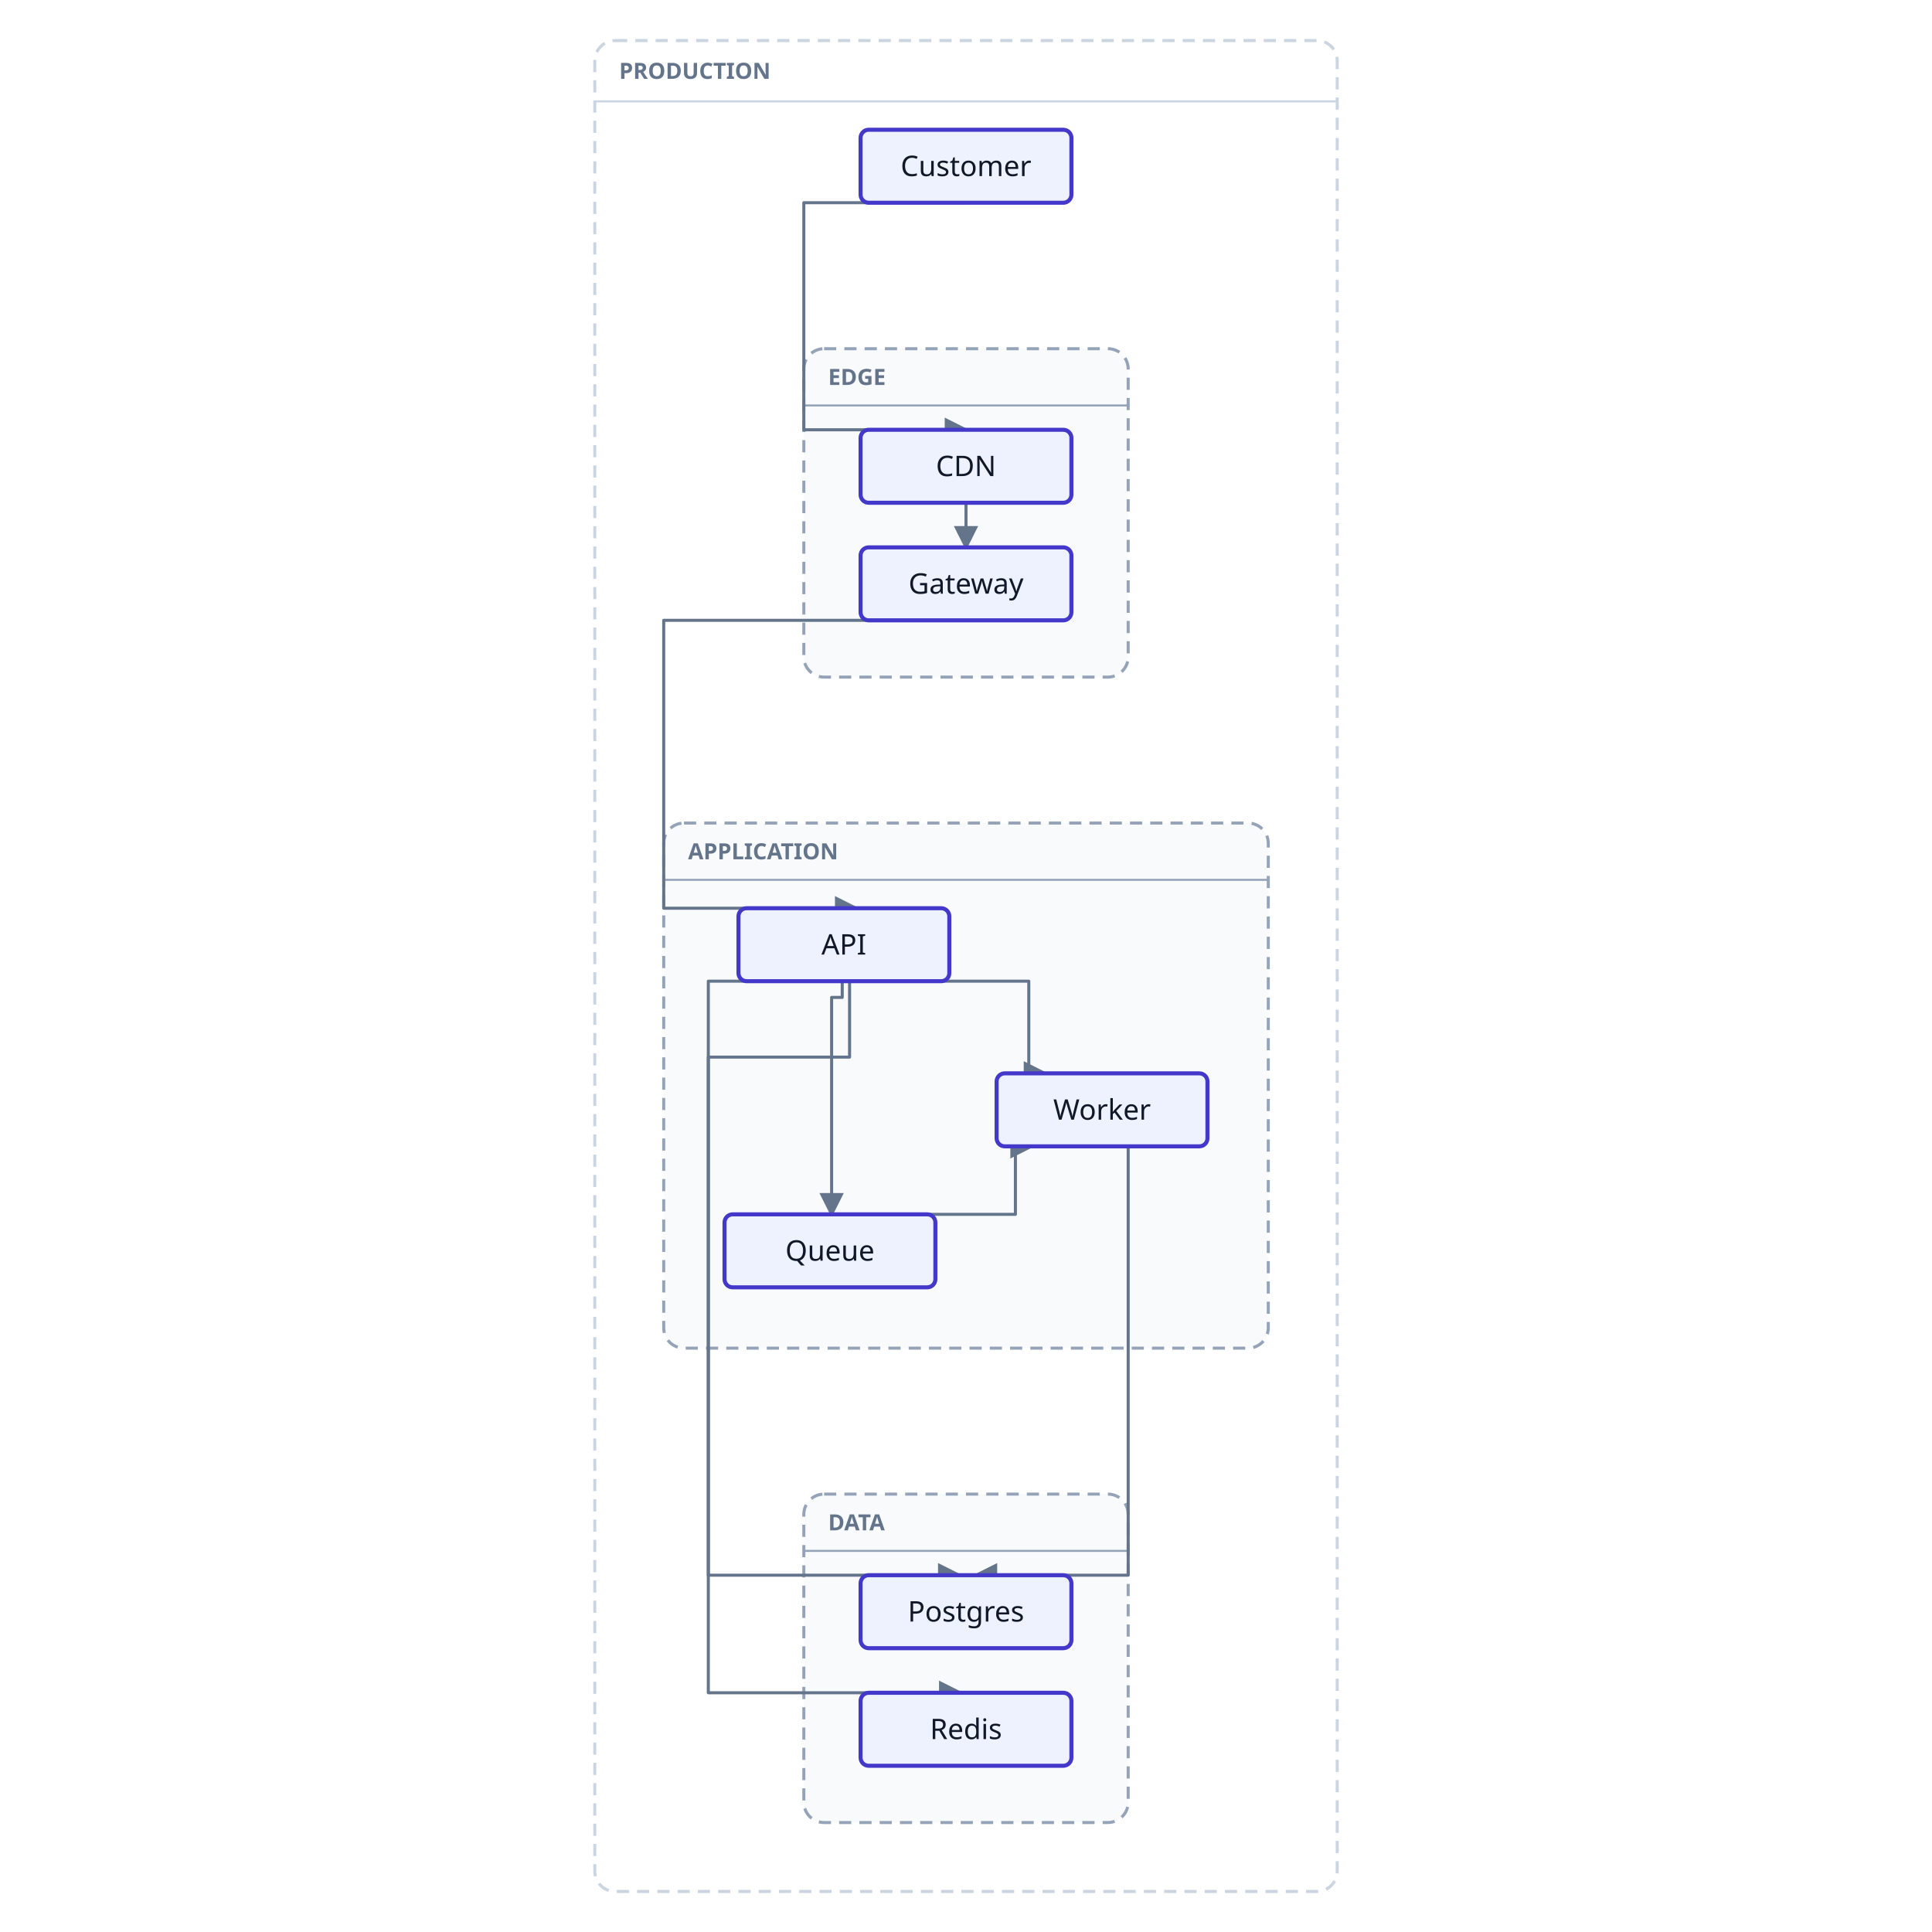
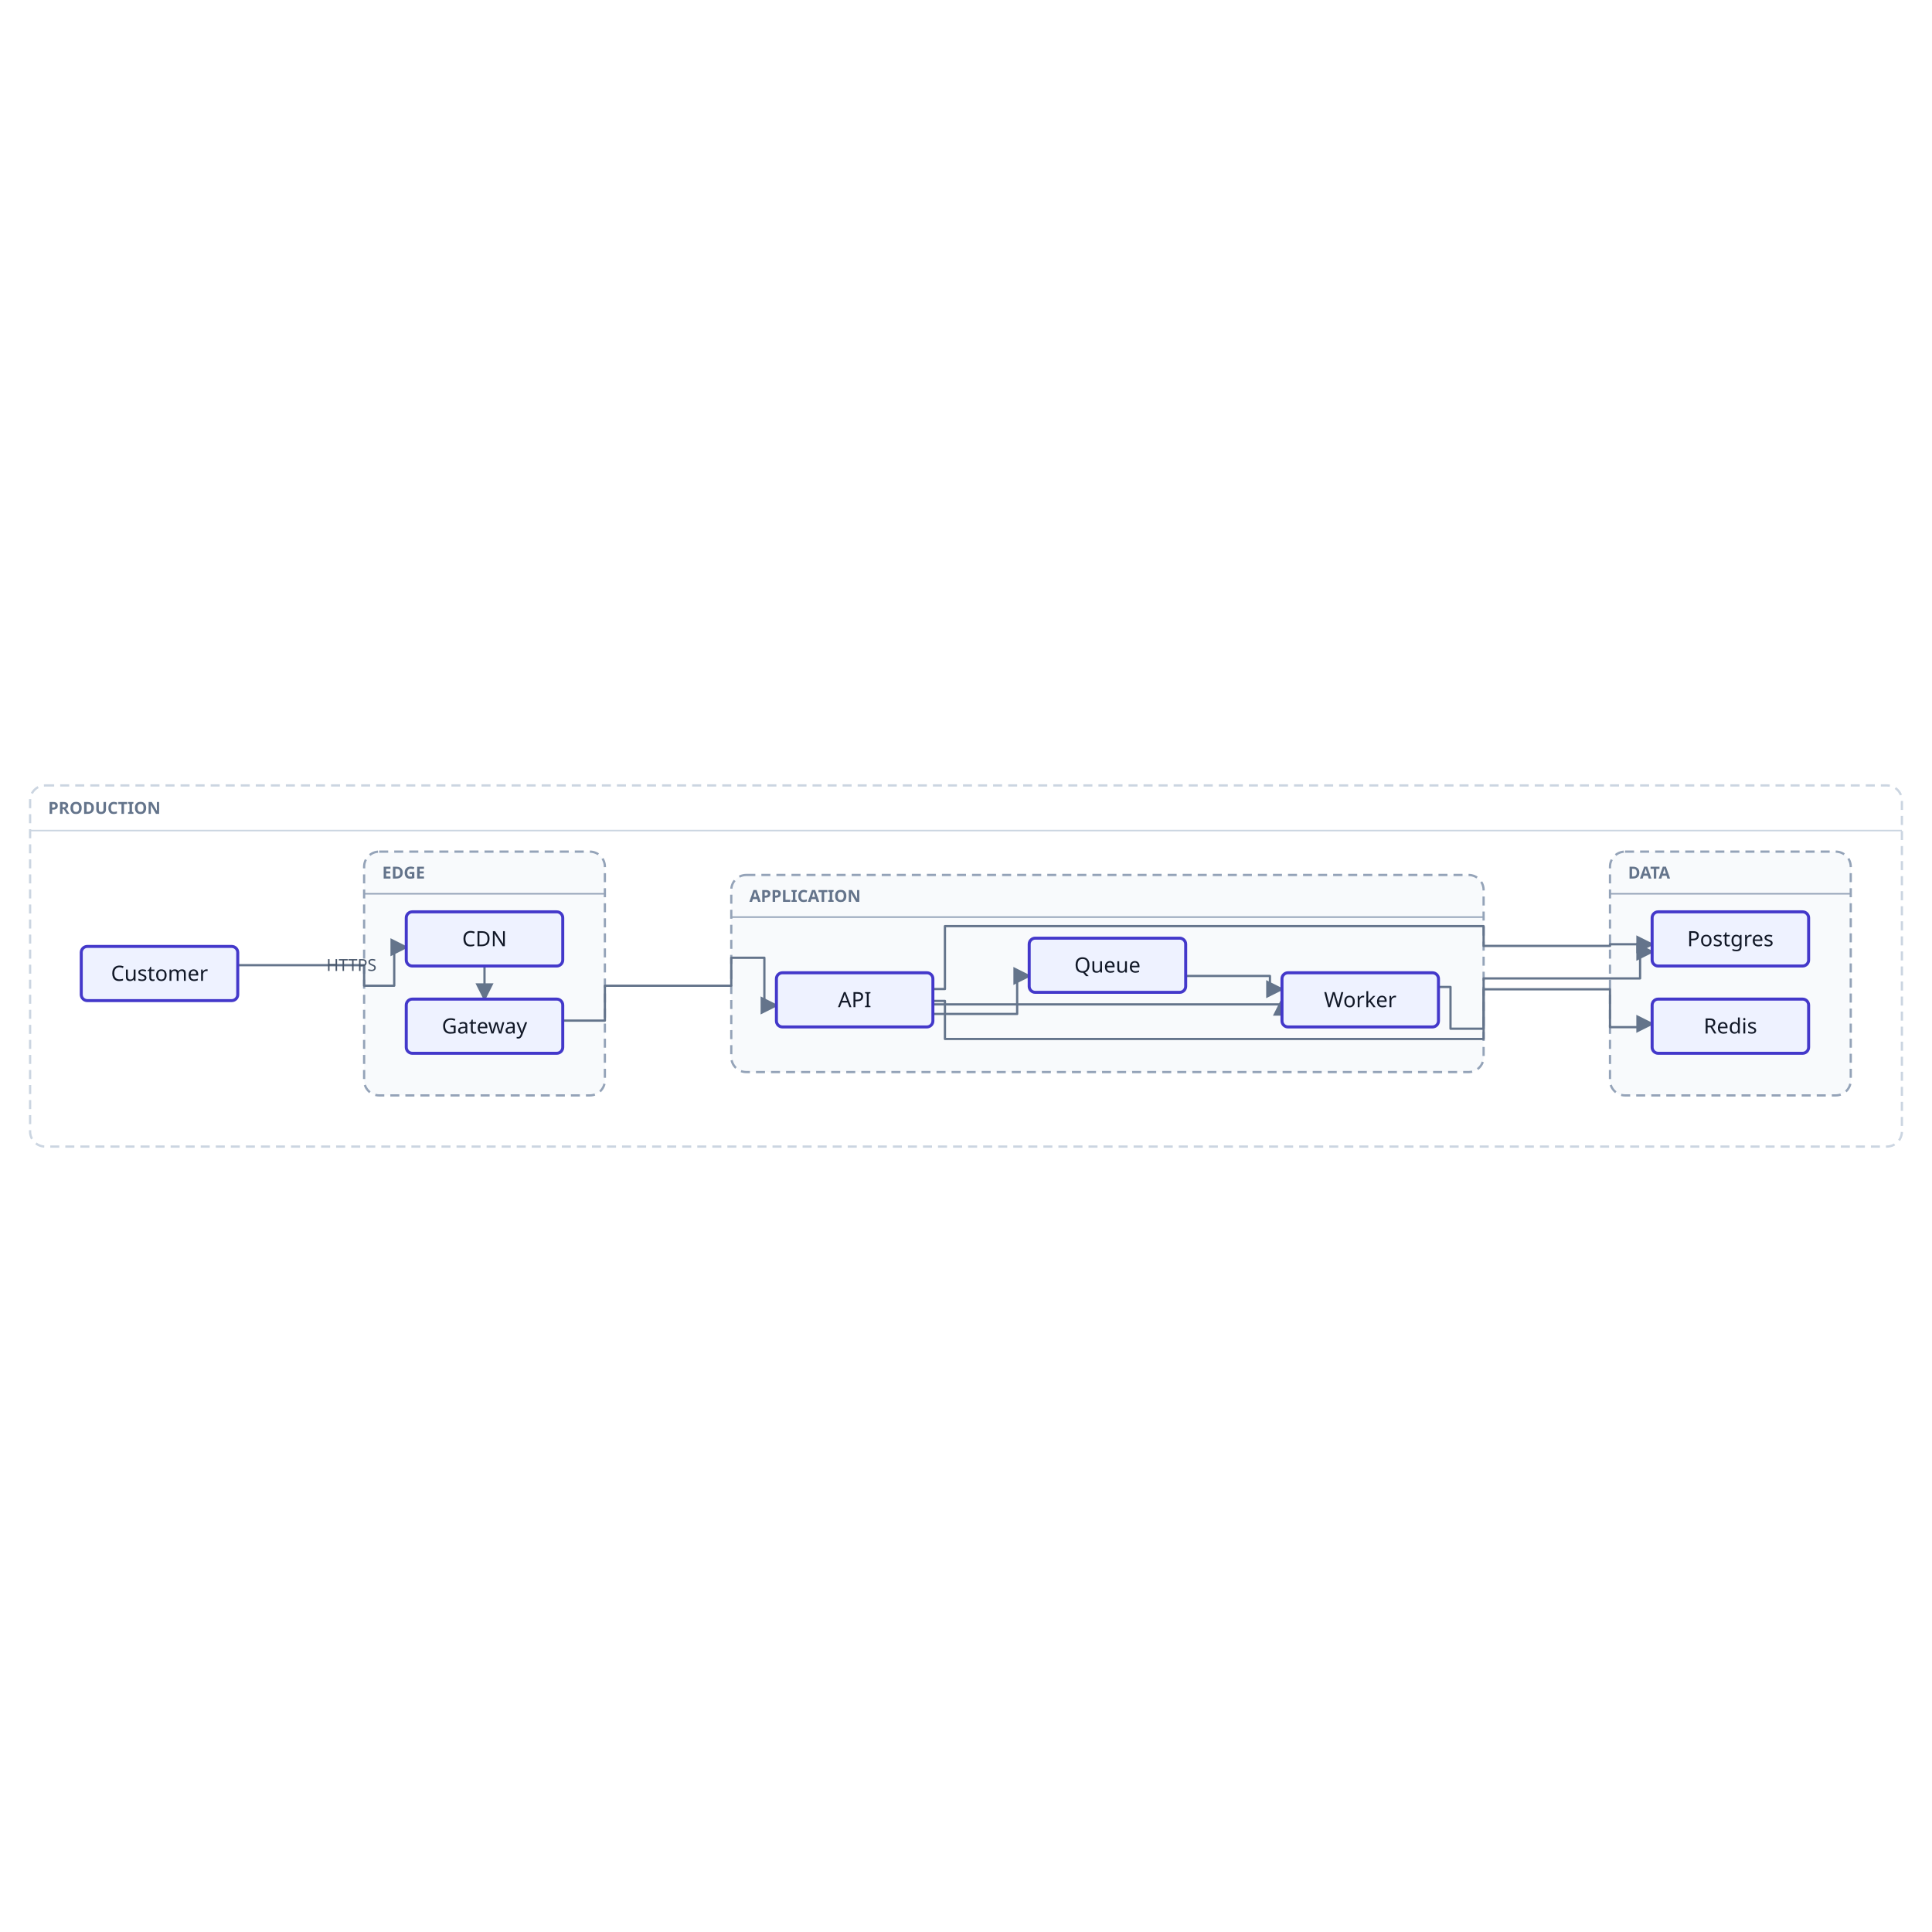
- <svg xmlns="http://www.w3.org/2000/svg" width="720" height="720" viewBox="0 0 953.008 953.008">
+ <svg xmlns="http://www.w3.org/2000/svg" width="720" height="720" viewBox="0 0 1284 1284">
  <defs>
    <marker id="arrow" markerWidth="8" markerHeight="8" refX="7" refY="4" orient="auto">
      <path d="M0,0 L8,4 L0,8 z" fill="#64748b" />
    </marker>
  </defs>
-   <rect x="0" y="0" width="953.008" height="953.008" fill="#ffffff" />
-   <g transform="translate(273.3969 0)">
-     <rect x="20" y="20" width="366.214" height="913.008" rx="10" fill="#ffffff" stroke="#cbd5e1" stroke-width="1.5" stroke-dasharray="6 4" />
-     <line x1="20" y1="50" x2="386.214" y2="50" stroke="#cbd5e1" stroke-width="1" />
+   <rect x="0" y="0" width="1284" height="1284" fill="#ffffff" />
+   <g transform="translate(0 502)">
+     <rect x="20" y="20" width="1244" height="240" rx="10" fill="#ffffff" stroke="#cbd5e1" stroke-width="1.5" stroke-dasharray="6 4" />
+     <line x1="20" y1="50" x2="1264" y2="50" stroke="#cbd5e1" stroke-width="1" />
    <text x="32" y="35" dominant-baseline="middle" font-family="sans-serif" font-size="11" font-weight="600" fill="#64748b">PRODUCTION</text>
-     <rect x="123.107" y="172" width="160" height="162" rx="10" fill="#f8fafc" stroke="#94a3b8" stroke-width="1.5" stroke-dasharray="6 4" />
-     <line x1="123.107" y1="200" x2="283.107" y2="200" stroke="#94a3b8" stroke-width="1" />
-     <text x="135.107" y="186" dominant-baseline="middle" font-family="sans-serif" font-size="11" font-weight="600" fill="#64748b">EDGE</text>
-     <rect x="54" y="406" width="298.214" height="259.008" rx="10" fill="#f8fafc" stroke="#94a3b8" stroke-width="1.5" stroke-dasharray="6 4" />
-     <line x1="54" y1="434" x2="352.214" y2="434" stroke="#94a3b8" stroke-width="1" />
-     <text x="66" y="420" dominant-baseline="middle" font-family="sans-serif" font-size="11" font-weight="600" fill="#64748b">APPLICATION</text>
-     <rect x="123.107" y="737.008" width="160" height="162" rx="10" fill="#f8fafc" stroke="#94a3b8" stroke-width="1.5" stroke-dasharray="6 4" />
-     <line x1="123.107" y1="765.008" x2="283.107" y2="765.008" stroke="#94a3b8" stroke-width="1" />
-     <text x="135.107" y="751.008" dominant-baseline="middle" font-family="sans-serif" font-size="11" font-weight="600" fill="#64748b">DATA</text>
-     <polyline points="203.107,100 123.107,100 123.107,212 203.107,212" fill="none" stroke="#64748b" stroke-width="1.5" stroke-linecap="round" stroke-linejoin="round" marker-end="url(#arrow)" />
-     <polyline points="203.107,248 203.107,270" fill="none" stroke="#64748b" stroke-width="1.5" stroke-linecap="round" stroke-linejoin="round" marker-end="url(#arrow)" />
-     <polyline points="197.016,306 54,306 54,448 148.966,448" fill="none" stroke="#64748b" stroke-width="1.5" stroke-linecap="round" stroke-linejoin="round" marker-end="url(#arrow)" />
-     <polyline points="171.014,484 234.076,484 234.076,529.458 242.076,529.458" fill="none" stroke="#64748b" stroke-width="1.5" stroke-linecap="round" stroke-linejoin="round" marker-end="url(#arrow)" />
-     <polyline points="146.17,484 76,484 76,777.008 199.812,777.008" fill="none" stroke="#64748b" stroke-width="1.5" stroke-linecap="round" stroke-linejoin="round" marker-end="url(#arrow)" />
-     <polyline points="145.676,484 145.676,521.458 76,521.458 76,835.008 200.306,835.008" fill="none" stroke="#64748b" stroke-width="1.5" stroke-linecap="round" stroke-linejoin="round" marker-end="url(#arrow)" />
-     <polyline points="142.055,484 142.055,492 136.819,492 136.819,599.008" fill="none" stroke="#64748b" stroke-width="1.5" stroke-linecap="round" stroke-linejoin="round" marker-end="url(#arrow)" />
-     <polyline points="170.735,599.008 227.479,599.008 227.479,565.458 235.479,565.458" fill="none" stroke="#64748b" stroke-width="1.5" stroke-linecap="round" stroke-linejoin="round" marker-end="url(#arrow)" />
-     <polyline points="265.335,565.458 283.107,565.458 283.107,777.008 207.987,777.008" fill="none" stroke="#64748b" stroke-width="1.5" stroke-linecap="round" stroke-linejoin="round" marker-end="url(#arrow)" />
-     <rect x="151.107" y="64" width="104" height="36" rx="4" fill="#eef2ff" stroke="#4338ca" stroke-width="2" />
-     <text x="203.107" y="82" text-anchor="middle" dominant-baseline="middle" font-family="sans-serif" font-size="14" fill="#111827">Customer</text>
-     <rect x="151.107" y="212" width="104" height="36" rx="4" fill="#eef2ff" stroke="#4338ca" stroke-width="2" />
-     <text x="203.107" y="230" text-anchor="middle" dominant-baseline="middle" font-family="sans-serif" font-size="14" fill="#111827">CDN</text>
-     <rect x="151.107" y="270" width="104" height="36" rx="4" fill="#eef2ff" stroke="#4338ca" stroke-width="2" />
-     <text x="203.107" y="288" text-anchor="middle" dominant-baseline="middle" font-family="sans-serif" font-size="14" fill="#111827">Gateway</text>
-     <rect x="90.875" y="448" width="104" height="36" rx="4" fill="#eef2ff" stroke="#4338ca" stroke-width="2" />
-     <text x="142.875" y="466" text-anchor="middle" dominant-baseline="middle" font-family="sans-serif" font-size="14" fill="#111827">API</text>
-     <rect x="218.214" y="529.458" width="104" height="36" rx="4" fill="#eef2ff" stroke="#4338ca" stroke-width="2" />
-     <text x="270.214" y="547.458" text-anchor="middle" dominant-baseline="middle" font-family="sans-serif" font-size="14" fill="#111827">Worker</text>
-     <rect x="151.107" y="777.008" width="104" height="36" rx="4" fill="#eef2ff" stroke="#4338ca" stroke-width="2" />
-     <text x="203.107" y="795.008" text-anchor="middle" dominant-baseline="middle" font-family="sans-serif" font-size="14" fill="#111827">Postgres</text>
-     <rect x="151.107" y="835.008" width="104" height="36" rx="4" fill="#eef2ff" stroke="#4338ca" stroke-width="2" />
-     <text x="203.107" y="853.008" text-anchor="middle" dominant-baseline="middle" font-family="sans-serif" font-size="14" fill="#111827">Redis</text>
-     <rect x="84" y="599.008" width="104" height="36" rx="4" fill="#eef2ff" stroke="#4338ca" stroke-width="2" />
-     <text x="136" y="617.008" text-anchor="middle" dominant-baseline="middle" font-family="sans-serif" font-size="14" fill="#111827">Queue</text>
+     <rect x="242" y="64" width="160" height="162" rx="10" fill="#f8fafc" stroke="#94a3b8" stroke-width="1.5" stroke-dasharray="6 4" />
+     <line x1="242" y1="92" x2="402" y2="92" stroke="#94a3b8" stroke-width="1" />
+     <text x="254" y="78" dominant-baseline="middle" font-family="sans-serif" font-size="11" font-weight="600" fill="#64748b">EDGE</text>
+     <rect x="486" y="79.5" width="500" height="131" rx="10" fill="#f8fafc" stroke="#94a3b8" stroke-width="1.5" stroke-dasharray="6 4" />
+     <line x1="486" y1="107.5" x2="986" y2="107.5" stroke="#94a3b8" stroke-width="1" />
+     <text x="498" y="93.5" dominant-baseline="middle" font-family="sans-serif" font-size="11" font-weight="600" fill="#64748b">APPLICATION</text>
+     <rect x="1070" y="64" width="160" height="162" rx="10" fill="#f8fafc" stroke="#94a3b8" stroke-width="1.5" stroke-dasharray="6 4" />
+     <line x1="1070" y1="92" x2="1230" y2="92" stroke="#94a3b8" stroke-width="1" />
+     <text x="1082" y="78" dominant-baseline="middle" font-family="sans-serif" font-size="11" font-weight="600" fill="#64748b">DATA</text>
+     <polyline points="158,139.463 242,139.463 242,153.1 262,153.1 262,127.537 270,127.537" fill="none" stroke="#64748b" stroke-width="1.5" stroke-linecap="round" stroke-linejoin="round" marker-end="url(#arrow)" />
+     <polyline points="322,140 322,162" fill="none" stroke="#64748b" stroke-width="1.5" stroke-linecap="round" stroke-linejoin="round" marker-end="url(#arrow)" />
+     <polyline points="374,176.301 402,176.301 402,153.1 486,153.1 486,134.52 508,134.52 508,166.199 516,166.199" fill="none" stroke="#64748b" stroke-width="1.5" stroke-linecap="round" stroke-linejoin="round" marker-end="url(#arrow)" />
+     <polyline points="620,162.5 620,165.5 852,165.5 852,162.5" fill="none" stroke="#64748b" stroke-width="1.5" stroke-linecap="round" stroke-linejoin="round" marker-end="url(#arrow)" />
+     <polyline points="620,155.3 628,155.3 628,113.5 986,113.5 986,126.66 1070,126.66 1070,125.56 1090,125.56 1090,125.619 1098,125.619" fill="none" stroke="#64748b" stroke-width="1.5" stroke-linecap="round" stroke-linejoin="round" marker-end="url(#arrow)" />
+     <polyline points="620,163.22 628,163.22 628,188.5 986,188.5 986,155.48 1070,155.48 1070,180.64 1090,180.64 1090,178.436 1098,178.436" fill="none" stroke="#64748b" stroke-width="1.5" stroke-linecap="round" stroke-linejoin="round" marker-end="url(#arrow)" />
+     <polyline points="620,171.86 676,171.86 676,146.619 684,146.619" fill="none" stroke="#64748b" stroke-width="1.5" stroke-linecap="round" stroke-linejoin="round" marker-end="url(#arrow)" />
+     <polyline points="788,146.619 844,146.619 844,155.381 852,155.381" fill="none" stroke="#64748b" stroke-width="1.5" stroke-linecap="round" stroke-linejoin="round" marker-end="url(#arrow)" />
+     <polyline points="956,153.939 964,153.939 964,181.68 986,181.68 986,148.24 1090,148.24 1090,130.561 1098,130.561" fill="none" stroke="#64748b" stroke-width="1.5" stroke-linecap="round" stroke-linejoin="round" marker-end="url(#arrow)" />
+     <rect x="54" y="127" width="104" height="36" rx="4" fill="#eef2ff" stroke="#4338ca" stroke-width="2" />
+     <text x="106" y="145" text-anchor="middle" dominant-baseline="middle" font-family="sans-serif" font-size="14" fill="#111827">Customer</text>
+     <rect x="270" y="104" width="104" height="36" rx="4" fill="#eef2ff" stroke="#4338ca" stroke-width="2" />
+     <text x="322" y="122" text-anchor="middle" dominant-baseline="middle" font-family="sans-serif" font-size="14" fill="#111827">CDN</text>
+     <rect x="270" y="162" width="104" height="36" rx="4" fill="#eef2ff" stroke="#4338ca" stroke-width="2" />
+     <text x="322" y="180" text-anchor="middle" dominant-baseline="middle" font-family="sans-serif" font-size="14" fill="#111827">Gateway</text>
+     <rect x="516" y="144.5" width="104" height="36" rx="4" fill="#eef2ff" stroke="#4338ca" stroke-width="2" />
+     <text x="568" y="162.5" text-anchor="middle" dominant-baseline="middle" font-family="sans-serif" font-size="14" fill="#111827">API</text>
+     <rect x="852" y="144.5" width="104" height="36" rx="4" fill="#eef2ff" stroke="#4338ca" stroke-width="2" />
+     <text x="904" y="162.5" text-anchor="middle" dominant-baseline="middle" font-family="sans-serif" font-size="14" fill="#111827">Worker</text>
+     <rect x="1098" y="104" width="104" height="36" rx="4" fill="#eef2ff" stroke="#4338ca" stroke-width="2" />
+     <text x="1150" y="122" text-anchor="middle" dominant-baseline="middle" font-family="sans-serif" font-size="14" fill="#111827">Postgres</text>
+     <rect x="1098" y="162" width="104" height="36" rx="4" fill="#eef2ff" stroke="#4338ca" stroke-width="2" />
+     <text x="1150" y="180" text-anchor="middle" dominant-baseline="middle" font-family="sans-serif" font-size="14" fill="#111827">Redis</text>
+     <rect x="684" y="121.5" width="104" height="36" rx="4" fill="#eef2ff" stroke="#4338ca" stroke-width="2" />
+     <text x="736" y="139.5" text-anchor="middle" dominant-baseline="middle" font-family="sans-serif" font-size="14" fill="#111827">Queue</text>
+     <text x="233.6" y="139.463" text-anchor="middle" dominant-baseline="middle" font-family="sans-serif" font-size="11" fill="#475569">HTTPS</text>
  </g>
</svg>
